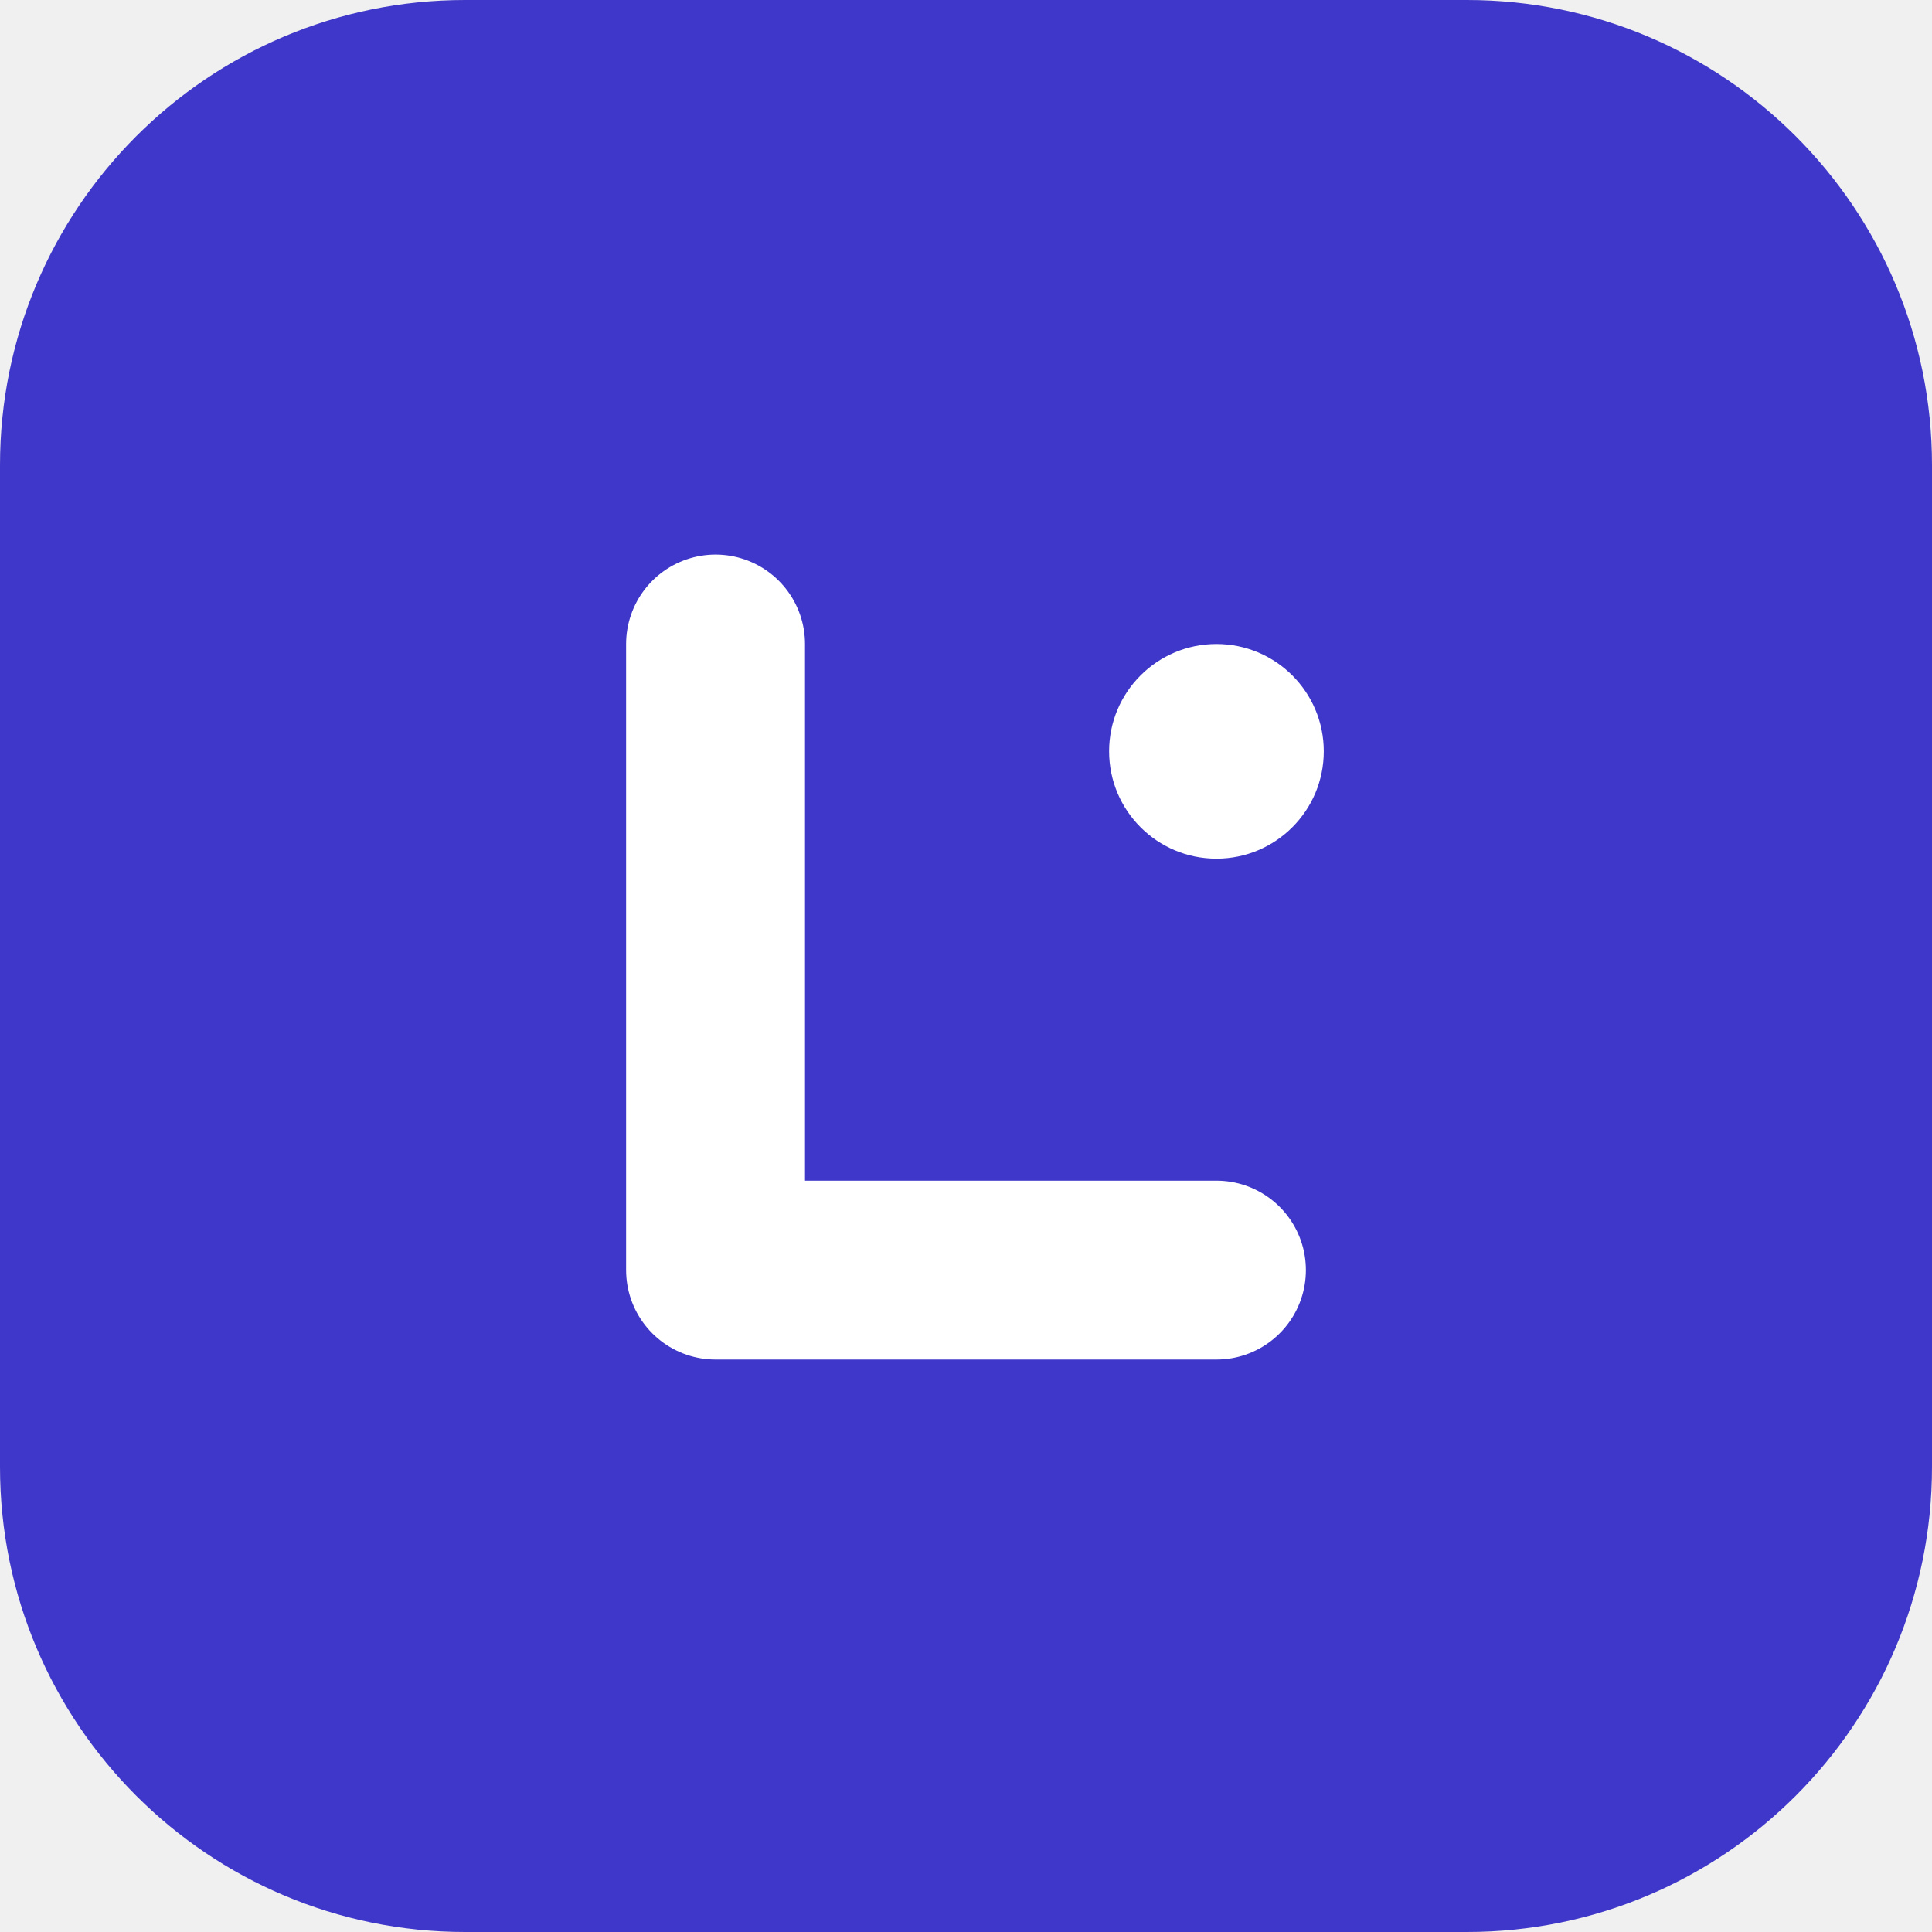
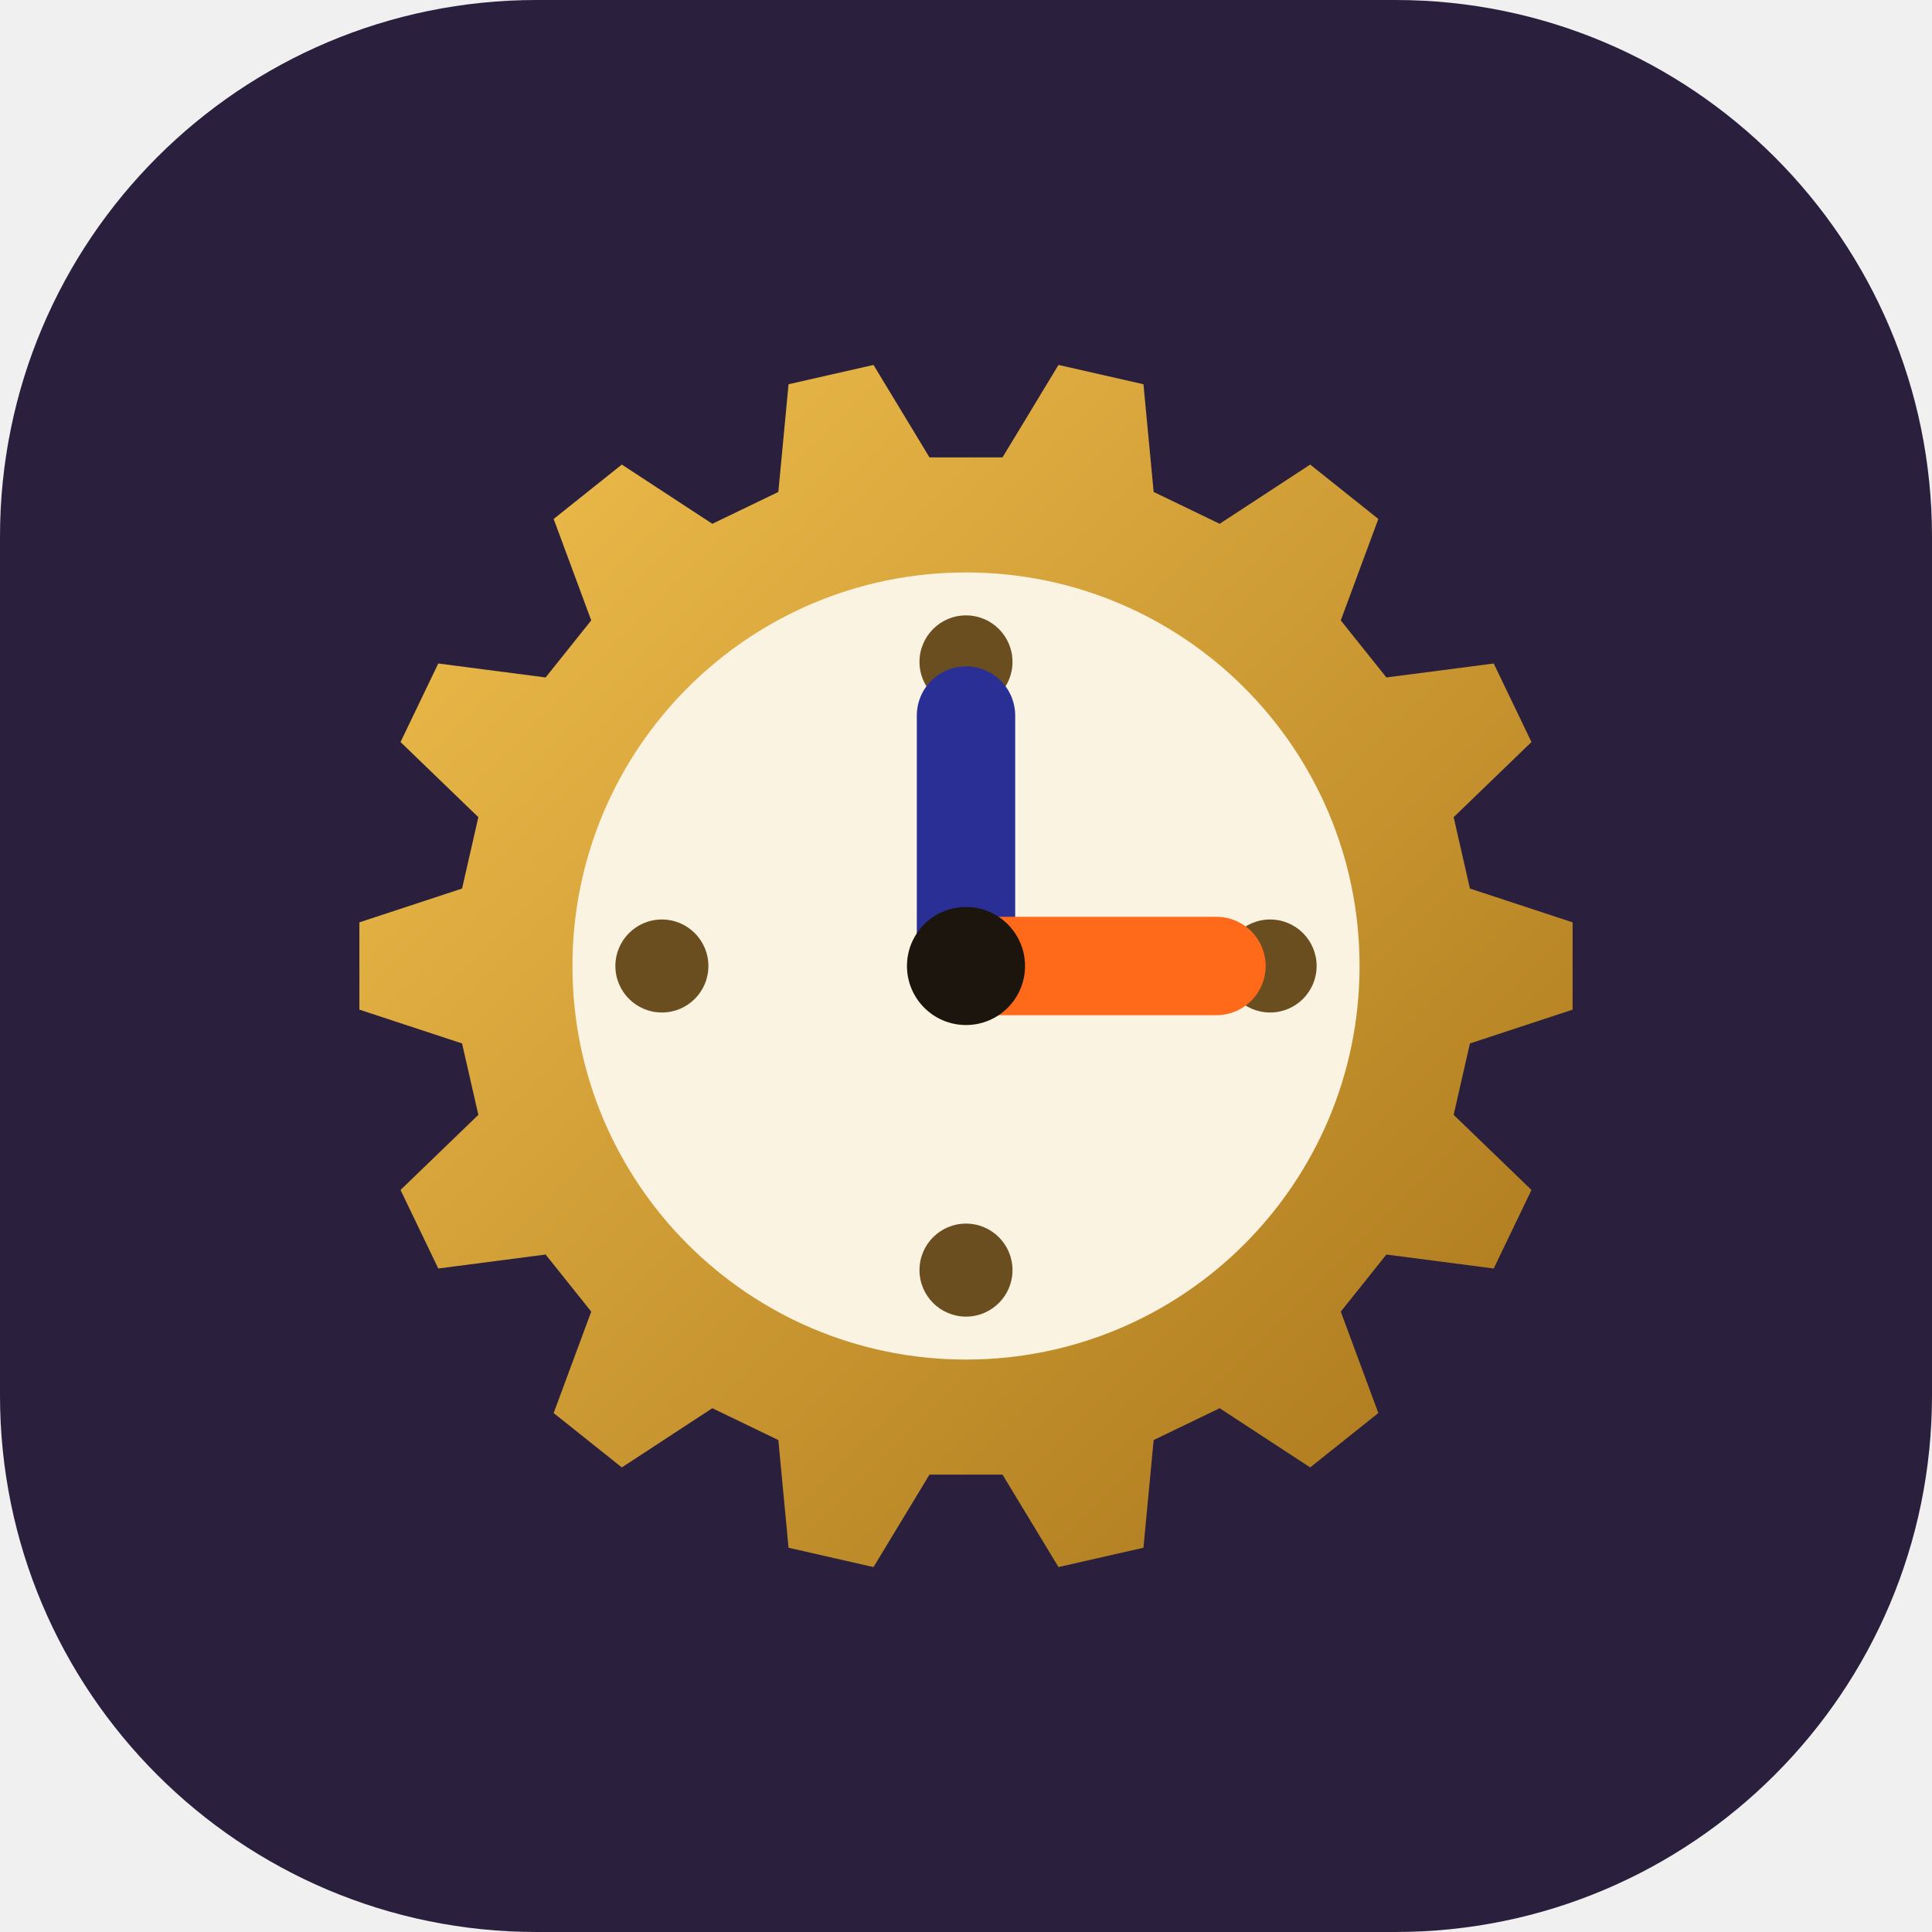
<svg xmlns="http://www.w3.org/2000/svg" viewBox="0 0 108 108" width="128" height="128" role="img" aria-label="Lin">
-   <rect width="108" height="108" rx="26" fill="#3F37C9" />
-   <path d="M40,36 L40,71 L68,71" fill="none" stroke="#FFFFFF" stroke-width="10" stroke-linecap="round" stroke-linejoin="round" />
-   <circle cx="68" cy="42" r="6" fill="#FFFFFF" />
+   <defs>
+     <linearGradient id="gold" x1="0" y1="0" x2="1" y2="1">
+       <stop offset="0" stop-color="#F2C14E" />
+       <stop offset="1" stop-color="#A8741A" />
+     </linearGradient>
+   </defs>
+   <rect width="108" height="108" rx="30" fill="#2A1F3D" />
+   <path d="M87.91,51.56 L87.91,56.44 L82.17,58.33 L81.26,62.32 L85.61,66.52 L83.50,70.91 L77.50,70.13 L74.95,73.32 L77.05,78.99 L73.24,82.03 L68.18,78.72 L64.49,80.50 L63.92,86.52 L59.17,87.60 L56.04,82.43 L51.96,82.43 L48.83,87.60 L44.08,86.52 L43.51,80.50 L39.82,78.72 L34.76,82.03 L30.95,78.99 L33.05,73.32 L30.50,70.13 L24.50,70.91 L22.39,66.52 L26.74,62.32 L25.83,58.33 L20.09,56.44 L20.09,51.56 L25.83,49.67 L26.74,45.68 L22.39,41.48 L24.50,37.09 L30.50,37.87 L33.05,34.68 L30.95,29.01 L34.76,25.97 L39.82,29.28 L43.51,27.50 L44.08,21.48 L48.83,20.40 L51.96,25.57 L56.04,25.57 L59.17,20.40 L63.92,21.48 L64.49,27.50 L68.18,29.28 L73.24,25.97 L77.05,29.01 L74.95,34.68 L77.50,37.87 L83.50,37.09 L85.61,41.48 L81.26,45.68 L82.17,49.67 Z" fill="url(#gold)" />
+   <circle cx="54" cy="54" r="22" fill="#FBF3E2" />
+   <circle cx="71.0" cy="54.0" r="2.6" fill="#6B4E1F" />
+   <circle cx="54.0" cy="71.0" r="2.6" fill="#6B4E1F" />
+   <circle cx="37.0" cy="54.0" r="2.6" fill="#6B4E1F" />
+   <circle cx="54.0" cy="37.0" r="2.6" fill="#6B4E1F" />
+   <path d="M54 54 V40" stroke="#2A2F96" stroke-width="5.5" stroke-linecap="round" />
+   <path d="M54 54 H68" stroke="#FF6A1A" stroke-width="5.5" stroke-linecap="round" />
+   <circle cx="54" cy="54" r="3.3" fill="#1C150E" />
</svg>
